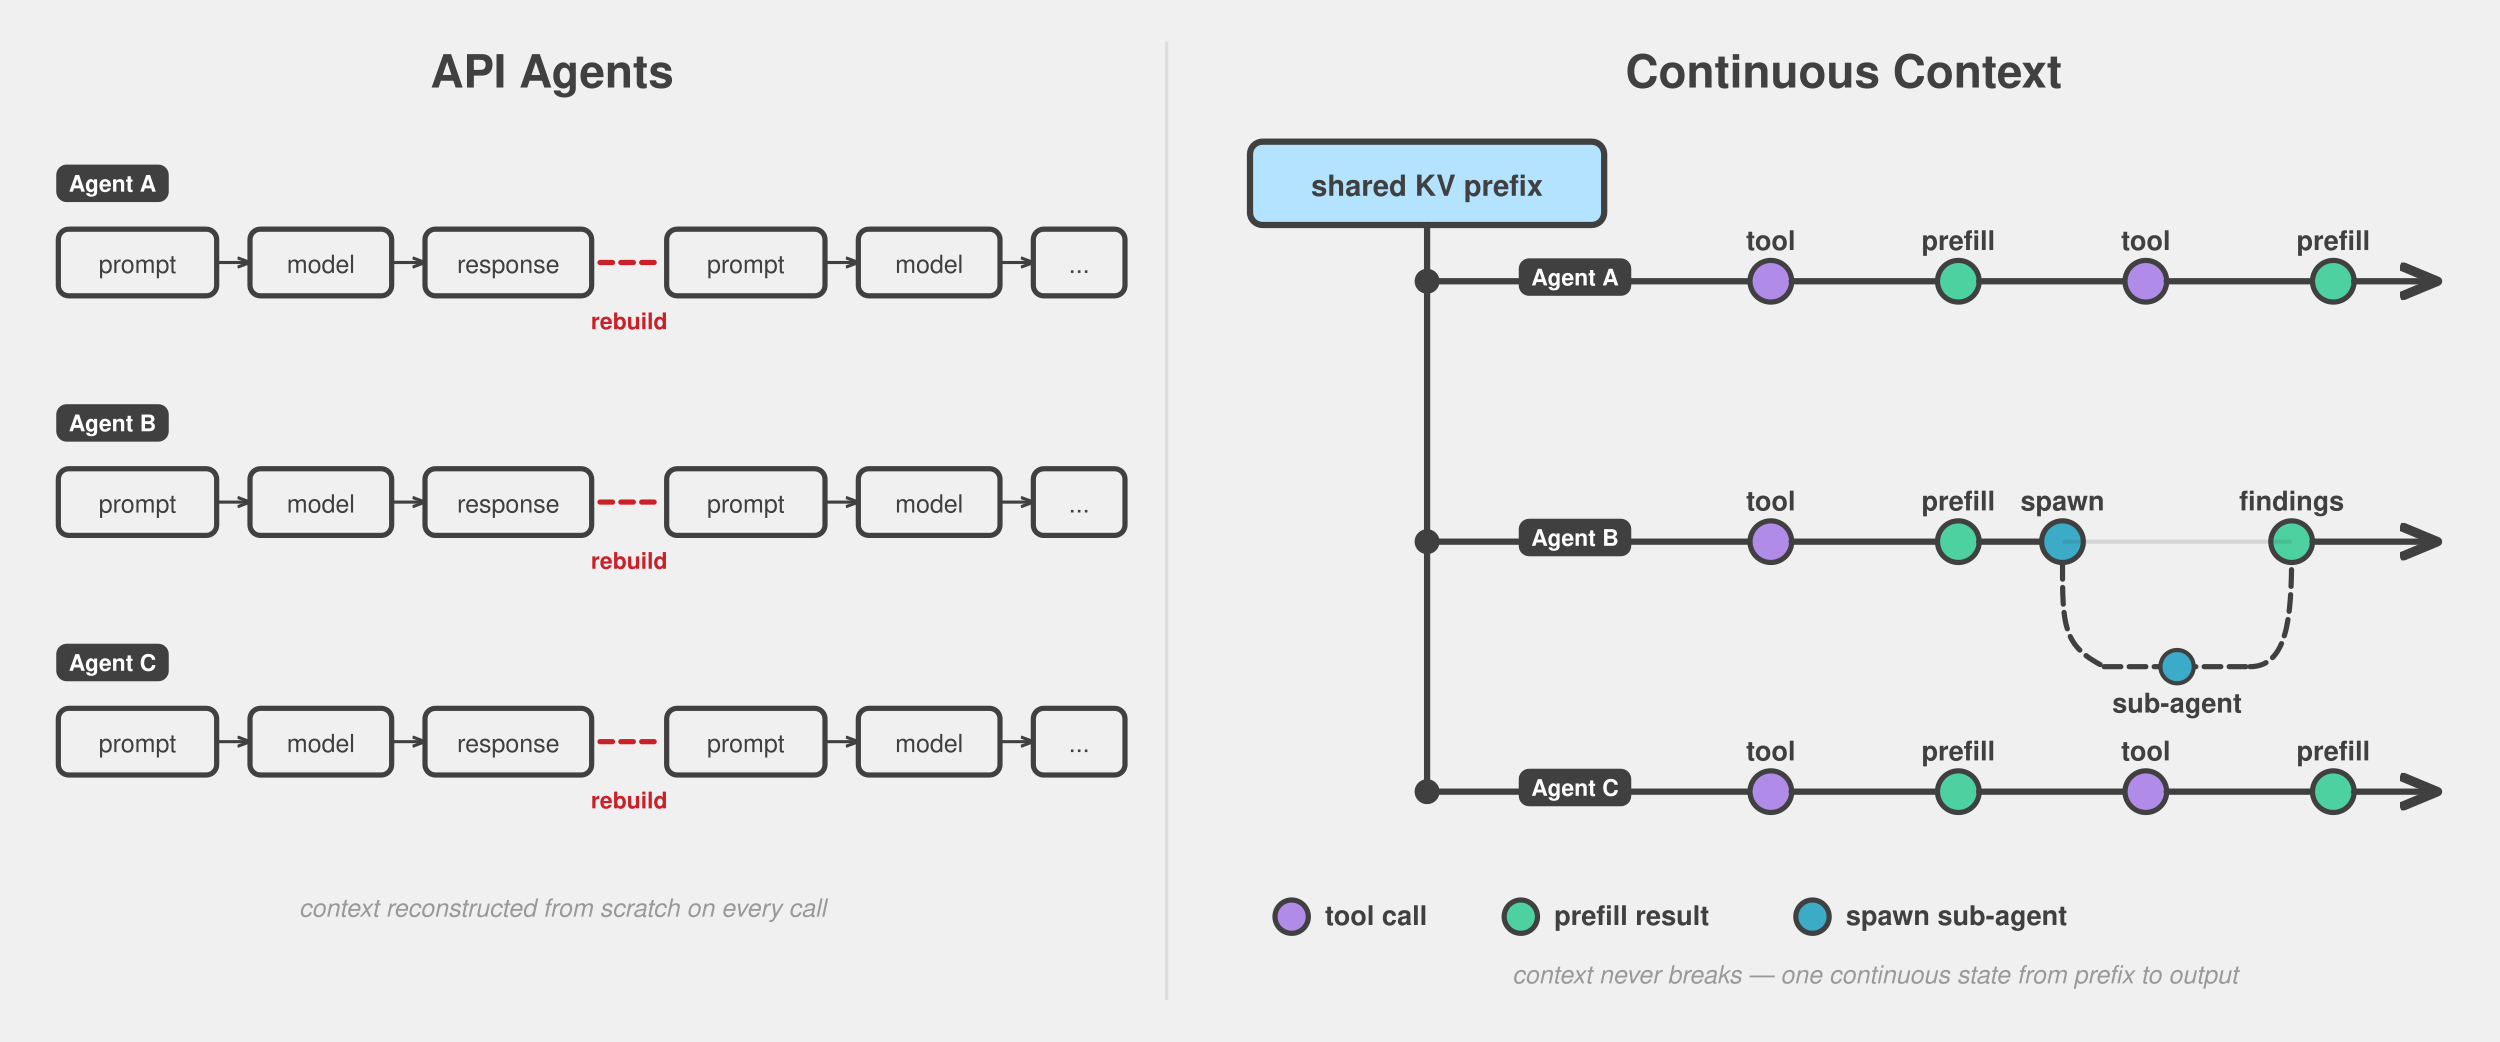
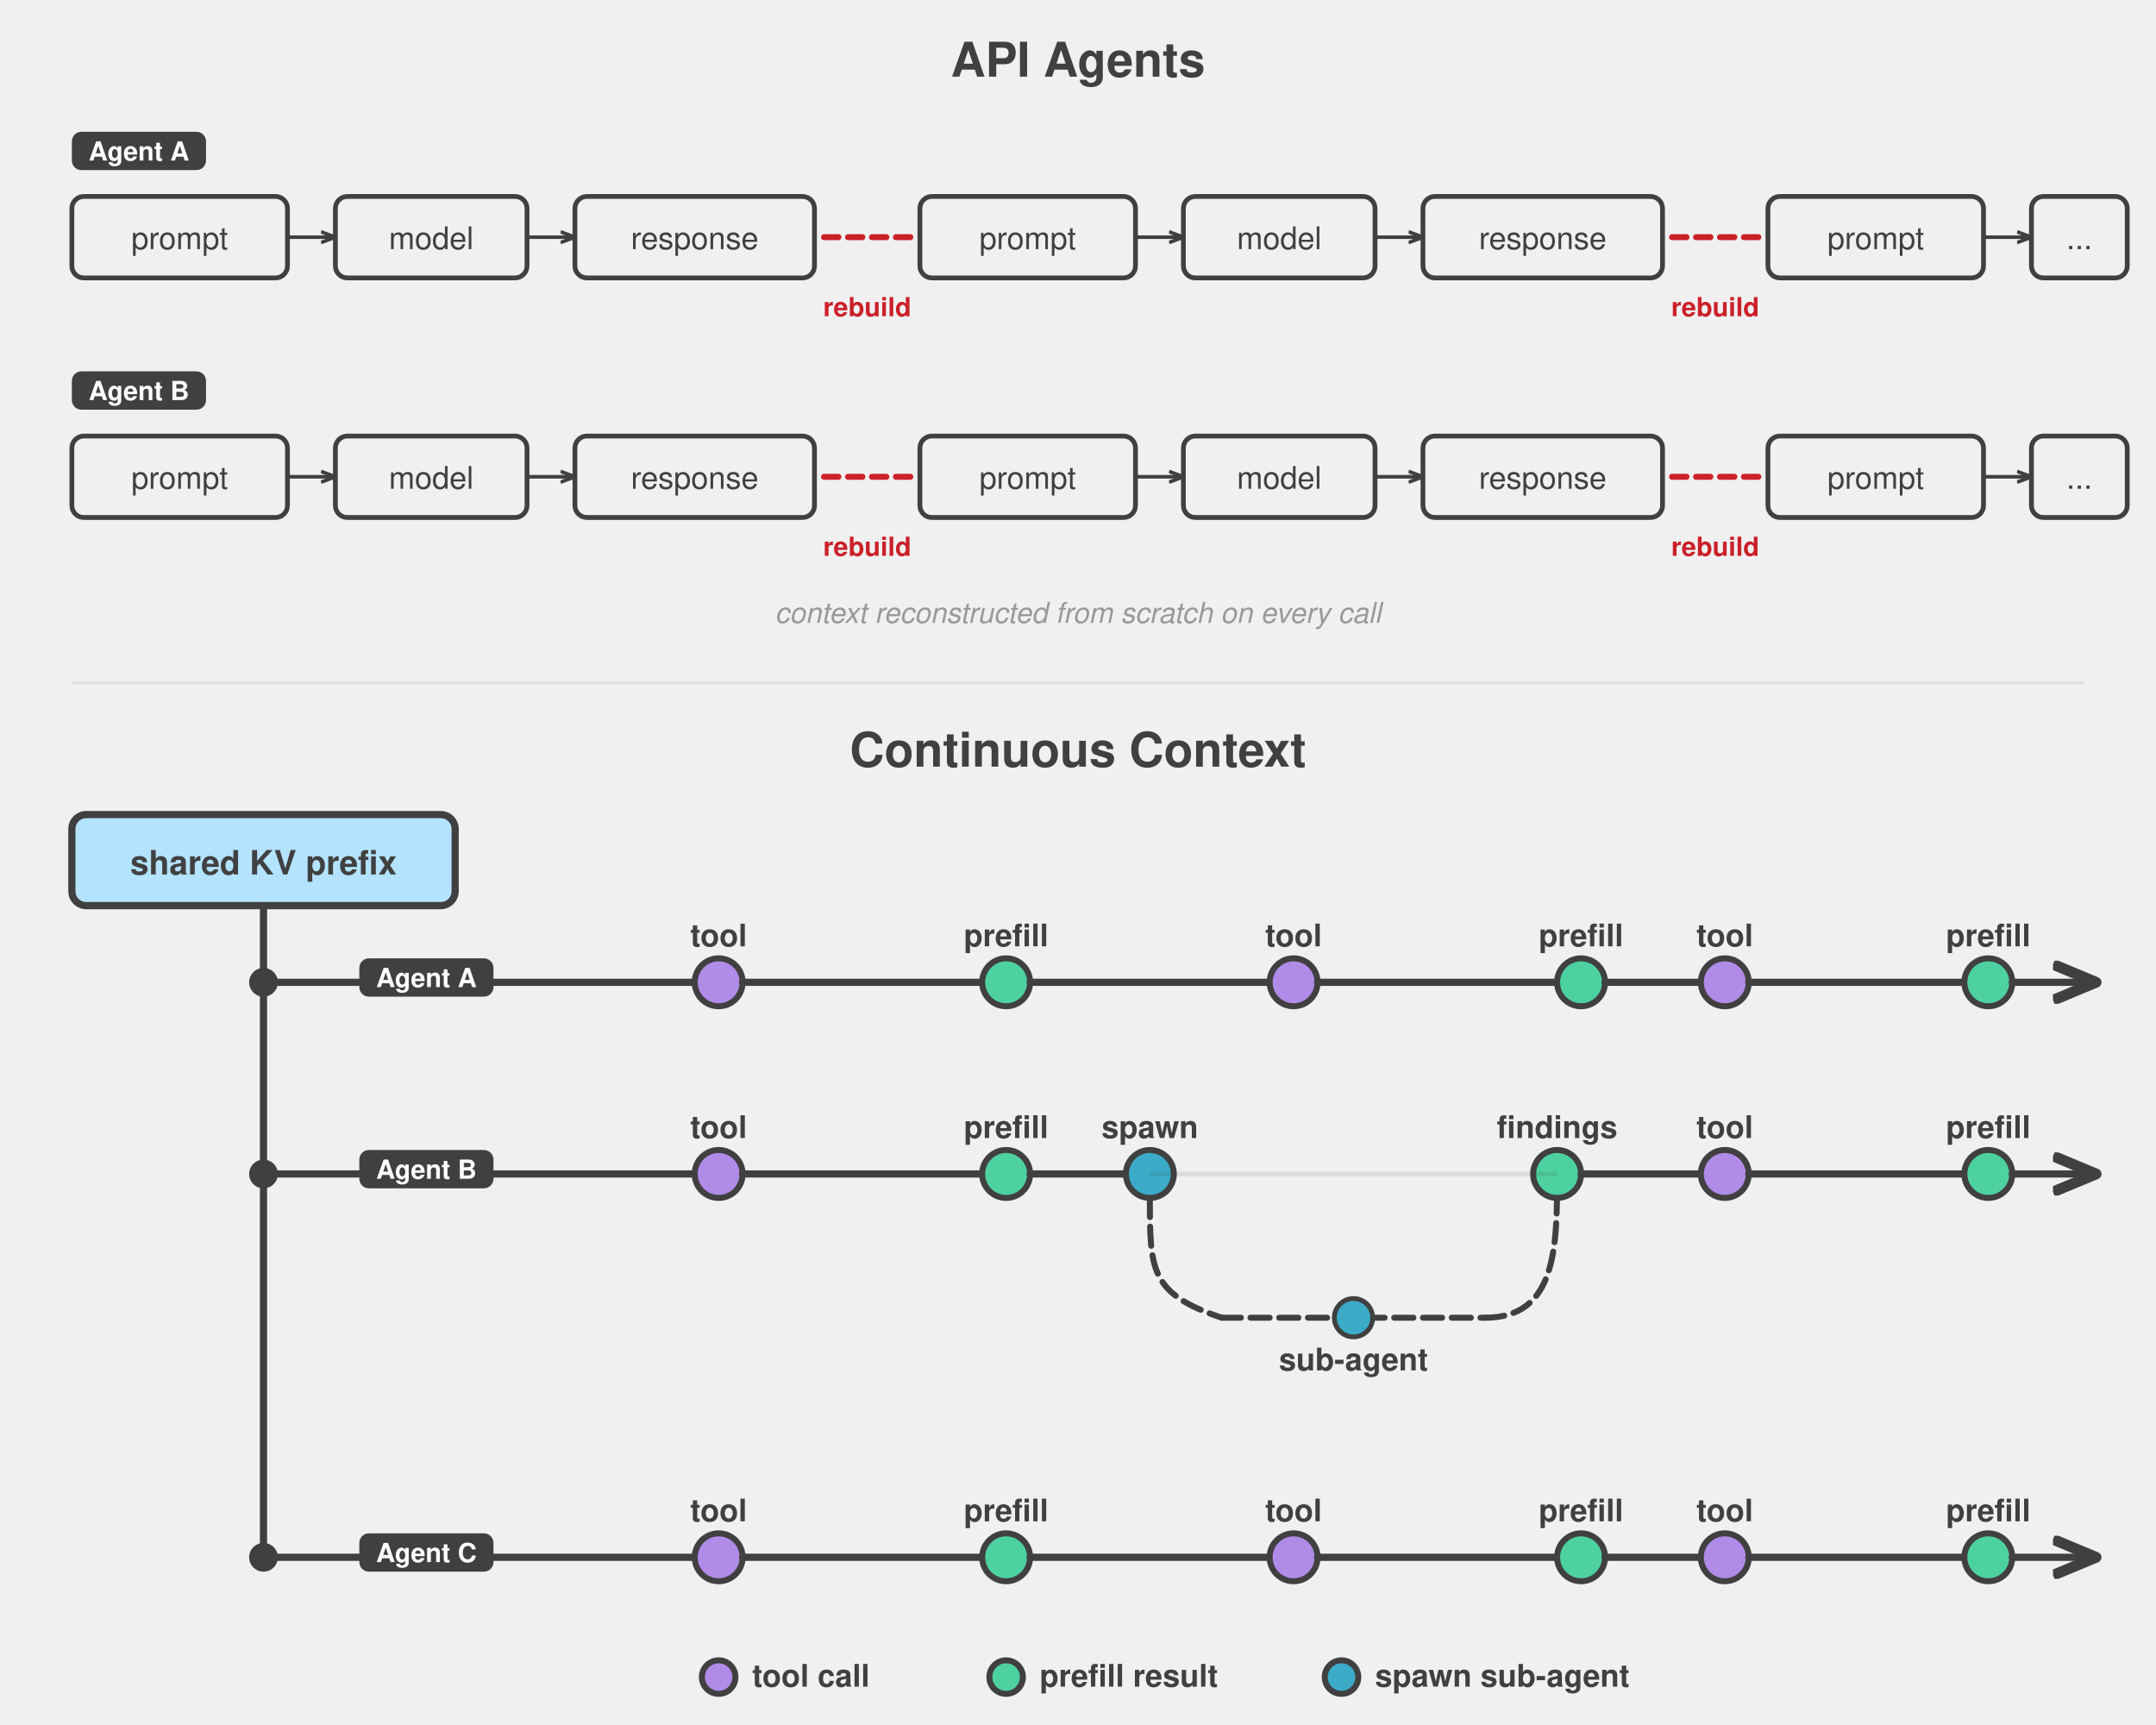
- <svg xmlns="http://www.w3.org/2000/svg" viewBox="0 0 1200 500" font-family="-apple-system, 'Segoe UI', Helvetica, Arial, sans-serif">
+ <svg xmlns="http://www.w3.org/2000/svg" viewBox="0 0 900 720" font-family="-apple-system, 'Segoe UI', Helvetica, Arial, sans-serif">
  <style>
-     .title { font-size: 22px; font-weight: 700; fill: #404040; }
+     .title { font-size: 20px; font-weight: 700; fill: #404040; }
    .label { font-size: 13px; font-weight: 600; fill: #404040; }
-     .label-light { font-size: 13px; font-weight: 600; fill: #fff; }
    .note { font-size: 12px; fill: #999; font-style: italic; }
    .note-red { font-size: 11px; fill: #cb2028; font-weight: 600; }

-     /* API side — muted boxes */
-     .api-box { fill: #f0f0f0; stroke: #404040; stroke-width: 2.5; rx: 5; }
-     .api-box-text { font-size: 12px; fill: #404040; font-weight: 500; }
+     .api-box { fill: #f0f0f0; stroke: #404040; stroke-width: 2; rx: 5; }
+     .api-box-text { font-size: 13px; fill: #404040; font-weight: 500; }
    .api-line { stroke: #404040; stroke-width: 1.5; stroke-linecap: round; }
    .api-gap { stroke: #cb2028; stroke-width: 2.5; stroke-linecap: round; stroke-dasharray: 6 4; }

-     /* CC side — bold colored */
    .cc-trunk { stroke: #404040; stroke-width: 3; stroke-linecap: round; }
    .cc-branch { stroke: #404040; stroke-width: 3; stroke-linecap: round; }
    .cc-sub { stroke: #404040; stroke-width: 2.5; stroke-linecap: round; stroke-dasharray: 8 4; }
    .cc-prefix { fill: #B3E3FF; stroke: #404040; stroke-width: 3; rx: 6; }
    .cc-prefix-text { font-size: 14px; font-weight: 700; fill: #404040; }
    .node-tool { fill: #B18BE8; stroke: #404040; stroke-width: 2.5; }
    .node-prefill { fill: #4ED1A1; stroke: #404040; stroke-width: 2.5; }
    .node-spawn { fill: #3babc8; stroke: #404040; stroke-width: 2.5; }
    .node-return { fill: #4ED1A1; stroke: #404040; stroke-width: 2.5; }
-     .agent-tag { fill: #404040; stroke: #404040; stroke-width: 2; rx: 4; }
+     .agent-tag { fill: #404040; stroke: none; rx: 4; }
    .agent-tag-text { font-size: 11px; font-weight: 700; fill: #fff; }

-     .divider { stroke: #ddd; stroke-width: 1.5; }
- 
-     /* Arrow markers */
-     .arrow-dark { fill: #404040; }
-     .arrow-teal { fill: #4ED1A1; }
+     .divider { stroke: #ddd; stroke-width: 1; }
  </style>
  <defs>
    <marker id="arr" markerWidth="5" markerHeight="4" refX="4" refY="2" orient="auto">
      <path d="M0,0.5 L4,2 L0,3.5" fill="none" stroke="#404040" stroke-width="1" stroke-linejoin="round" />
    </marker>
    <marker id="arr-branch" markerWidth="7" markerHeight="6" refX="6" refY="3" orient="auto">
      <path d="M0,0.5 L6,3 L0,5.5" fill="none" stroke="#404040" stroke-width="1.5" stroke-linejoin="round" />
    </marker>
  </defs>
-   <line x1="560" y1="20" x2="560" y2="480" class="divider" />
-   <text x="265" y="42" class="title" text-anchor="middle">API Agents</text>
-   <rect x="28" y="80" width="52" height="16" class="agent-tag" />
-   <text x="54" y="92" class="agent-tag-text" text-anchor="middle">Agent A</text>
-   <rect x="28" y="110" width="76" height="32" class="api-box" />
-   <text x="66" y="131" class="api-box-text" text-anchor="middle">prompt</text>
-   <line x1="104" y1="126" x2="120" y2="126" class="api-line" marker-end="url(#arr)" />
-   <rect x="120" y="110" width="68" height="32" class="api-box" />
-   <text x="154" y="131" class="api-box-text" text-anchor="middle">model</text>
-   <line x1="188" y1="126" x2="204" y2="126" class="api-line" marker-end="url(#arr)" />
-   <rect x="204" y="110" width="80" height="32" class="api-box" />
-   <text x="244" y="131" class="api-box-text" text-anchor="middle">response</text>
-   <line x1="288" y1="126" x2="316" y2="126" class="api-gap" />
-   <text x="302" y="158" class="note-red" text-anchor="middle">rebuild</text>
-   <rect x="320" y="110" width="76" height="32" class="api-box" />
-   <text x="358" y="131" class="api-box-text" text-anchor="middle">prompt</text>
-   <line x1="396" y1="126" x2="412" y2="126" class="api-line" marker-end="url(#arr)" />
-   <rect x="412" y="110" width="68" height="32" class="api-box" />
-   <text x="446" y="131" class="api-box-text" text-anchor="middle">model</text>
-   <line x1="480" y1="126" x2="496" y2="126" class="api-line" marker-end="url(#arr)" />
-   <rect x="496" y="110" width="44" height="32" class="api-box" />
-   <text x="518" y="131" class="api-box-text" text-anchor="middle">...</text>
-   <rect x="28" y="195" width="52" height="16" class="agent-tag" />
-   <text x="54" y="207" class="agent-tag-text" text-anchor="middle">Agent B</text>
-   <rect x="28" y="225" width="76" height="32" class="api-box" />
-   <text x="66" y="246" class="api-box-text" text-anchor="middle">prompt</text>
-   <line x1="104" y1="241" x2="120" y2="241" class="api-line" marker-end="url(#arr)" />
-   <rect x="120" y="225" width="68" height="32" class="api-box" />
-   <text x="154" y="246" class="api-box-text" text-anchor="middle">model</text>
-   <line x1="188" y1="241" x2="204" y2="241" class="api-line" marker-end="url(#arr)" />
-   <rect x="204" y="225" width="80" height="32" class="api-box" />
-   <text x="244" y="246" class="api-box-text" text-anchor="middle">response</text>
-   <line x1="288" y1="241" x2="316" y2="241" class="api-gap" />
-   <text x="302" y="273" class="note-red" text-anchor="middle">rebuild</text>
-   <rect x="320" y="225" width="76" height="32" class="api-box" />
-   <text x="358" y="246" class="api-box-text" text-anchor="middle">prompt</text>
-   <line x1="396" y1="241" x2="412" y2="241" class="api-line" marker-end="url(#arr)" />
-   <rect x="412" y="225" width="68" height="32" class="api-box" />
-   <text x="446" y="246" class="api-box-text" text-anchor="middle">model</text>
-   <line x1="480" y1="241" x2="496" y2="241" class="api-line" marker-end="url(#arr)" />
-   <rect x="496" y="225" width="44" height="32" class="api-box" />
-   <text x="518" y="246" class="api-box-text" text-anchor="middle">...</text>
-   <rect x="28" y="310" width="52" height="16" class="agent-tag" />
-   <text x="54" y="322" class="agent-tag-text" text-anchor="middle">Agent C</text>
-   <rect x="28" y="340" width="76" height="32" class="api-box" />
-   <text x="66" y="361" class="api-box-text" text-anchor="middle">prompt</text>
-   <line x1="104" y1="356" x2="120" y2="356" class="api-line" marker-end="url(#arr)" />
-   <rect x="120" y="340" width="68" height="32" class="api-box" />
-   <text x="154" y="361" class="api-box-text" text-anchor="middle">model</text>
-   <line x1="188" y1="356" x2="204" y2="356" class="api-line" marker-end="url(#arr)" />
-   <rect x="204" y="340" width="80" height="32" class="api-box" />
-   <text x="244" y="361" class="api-box-text" text-anchor="middle">response</text>
-   <line x1="288" y1="356" x2="316" y2="356" class="api-gap" />
-   <text x="302" y="388" class="note-red" text-anchor="middle">rebuild</text>
-   <rect x="320" y="340" width="76" height="32" class="api-box" />
-   <text x="358" y="361" class="api-box-text" text-anchor="middle">prompt</text>
-   <line x1="396" y1="356" x2="412" y2="356" class="api-line" marker-end="url(#arr)" />
-   <rect x="412" y="340" width="68" height="32" class="api-box" />
-   <text x="446" y="361" class="api-box-text" text-anchor="middle">model</text>
-   <line x1="480" y1="356" x2="496" y2="356" class="api-line" marker-end="url(#arr)" />
-   <rect x="496" y="340" width="44" height="32" class="api-box" />
-   <text x="518" y="361" class="api-box-text" text-anchor="middle">...</text>
-   <text x="270" y="440" class="note" text-anchor="middle">context reconstructed from scratch on every call</text>
-   <text x="885" y="42" class="title" text-anchor="middle">Continuous Context</text>
-   <rect x="600" y="68" width="170" height="40" class="cc-prefix" />
-   <text x="685" y="94" class="cc-prefix-text" text-anchor="middle">shared KV prefix</text>
-   <line x1="685" y1="108" x2="685" y2="380" class="cc-trunk" />
-   <circle cx="685" cy="135" r="6" fill="#404040" />
-   <line x1="691" y1="135" x2="730" y2="135" class="cc-branch" />
-   <rect x="730" y="125" width="52" height="16" class="agent-tag" />
-   <text x="756" y="137" class="agent-tag-text" text-anchor="middle">Agent A</text>
-   <line x1="782" y1="135" x2="850" y2="135" class="cc-branch" />
-   <circle cx="850" cy="135" r="10" class="node-tool" />
-   <text x="850" y="120" class="label" text-anchor="middle">tool</text>
-   <line x1="860" y1="135" x2="940" y2="135" class="cc-branch" />
-   <circle cx="940" cy="135" r="10" class="node-prefill" />
-   <text x="940" y="120" class="label" text-anchor="middle">prefill</text>
-   <line x1="950" y1="135" x2="1030" y2="135" class="cc-branch" />
-   <circle cx="1030" cy="135" r="10" class="node-tool" />
-   <text x="1030" y="120" class="label" text-anchor="middle">tool</text>
-   <line x1="1040" y1="135" x2="1120" y2="135" class="cc-branch" />
-   <circle cx="1120" cy="135" r="10" class="node-prefill" />
-   <text x="1120" y="120" class="label" text-anchor="middle">prefill</text>
-   <line x1="1130" y1="135" x2="1170" y2="135" class="cc-branch" marker-end="url(#arr-branch)" />
-   <circle cx="685" cy="260" r="6" fill="#404040" />
-   <line x1="691" y1="260" x2="730" y2="260" class="cc-branch" />
-   <rect x="730" y="250" width="52" height="16" class="agent-tag" />
-   <text x="756" y="262" class="agent-tag-text" text-anchor="middle">Agent B</text>
-   <line x1="782" y1="260" x2="850" y2="260" class="cc-branch" />
-   <circle cx="850" cy="260" r="10" class="node-tool" />
-   <text x="850" y="245" class="label" text-anchor="middle">tool</text>
-   <line x1="860" y1="260" x2="940" y2="260" class="cc-branch" />
-   <circle cx="940" cy="260" r="10" class="node-prefill" />
-   <text x="940" y="245" class="label" text-anchor="middle">prefill</text>
-   <line x1="950" y1="260" x2="990" y2="260" class="cc-branch" />
-   <circle cx="990" cy="260" r="10" class="node-spawn" />
-   <text x="990" y="245" class="label" text-anchor="middle">spawn</text>
-   <path d="M990,270 C990,300 990,310 1010,320" class="cc-sub" fill="none" />
-   <line x1="1010" y1="320" x2="1080" y2="320" class="cc-sub" />
-   <circle cx="1045" cy="320" r="8" fill="#3babc8" stroke="#404040" stroke-width="2" />
-   <text x="1045" y="342" class="label" text-anchor="middle" font-size="11">sub-agent</text>
-   <path d="M1080,320 C1100,320 1100,290 1100,260" class="cc-sub" fill="none" />
-   <circle cx="1100" cy="260" r="10" class="node-return" />
-   <text x="1100" y="245" class="label" text-anchor="middle" font-size="11">findings</text>
-   <line x1="990" y1="260" x2="1100" y2="260" stroke="#404040" stroke-width="2" stroke-opacity="0.15" />
-   <line x1="1110" y1="260" x2="1170" y2="260" class="cc-branch" marker-end="url(#arr-branch)" />
-   <circle cx="685" cy="380" r="6" fill="#404040" />
-   <line x1="691" y1="380" x2="730" y2="380" class="cc-branch" />
-   <rect x="730" y="370" width="52" height="16" class="agent-tag" />
-   <text x="756" y="382" class="agent-tag-text" text-anchor="middle">Agent C</text>
-   <line x1="782" y1="380" x2="850" y2="380" class="cc-branch" />
-   <circle cx="850" cy="380" r="10" class="node-tool" />
-   <text x="850" y="365" class="label" text-anchor="middle">tool</text>
-   <line x1="860" y1="380" x2="940" y2="380" class="cc-branch" />
-   <circle cx="940" cy="380" r="10" class="node-prefill" />
-   <text x="940" y="365" class="label" text-anchor="middle">prefill</text>
-   <line x1="950" y1="380" x2="1030" y2="380" class="cc-branch" />
-   <circle cx="1030" cy="380" r="10" class="node-tool" />
-   <text x="1030" y="365" class="label" text-anchor="middle">tool</text>
-   <line x1="1040" y1="380" x2="1120" y2="380" class="cc-branch" />
-   <circle cx="1120" cy="380" r="10" class="node-prefill" />
-   <text x="1120" y="365" class="label" text-anchor="middle">prefill</text>
-   <line x1="1130" y1="380" x2="1170" y2="380" class="cc-branch" marker-end="url(#arr-branch)" />
-   <circle cx="620" cy="440" r="8" class="node-tool" />
-   <text x="636" y="444" class="label">tool call</text>
-   <circle cx="730" cy="440" r="8" class="node-prefill" />
-   <text x="746" y="444" class="label">prefill result</text>
-   <circle cx="870" cy="440" r="8" class="node-spawn" />
-   <text x="886" y="444" class="label">spawn sub-agent</text>
-   <text x="900" y="472" class="note" text-anchor="middle">context never breaks — one continuous state from prefix to output</text>
+   <text x="450" y="32" class="title" text-anchor="middle">API Agents</text>
+   <rect x="30" y="55" width="56" height="16" class="agent-tag" />
+   <text x="58" y="67" class="agent-tag-text" text-anchor="middle">Agent A</text>
+   <rect x="30" y="82" width="90" height="34" class="api-box" />
+   <text x="75" y="104" class="api-box-text" text-anchor="middle">prompt</text>
+   <line x1="120" y1="99" x2="140" y2="99" class="api-line" marker-end="url(#arr)" />
+   <rect x="140" y="82" width="80" height="34" class="api-box" />
+   <text x="180" y="104" class="api-box-text" text-anchor="middle">model</text>
+   <line x1="220" y1="99" x2="240" y2="99" class="api-line" marker-end="url(#arr)" />
+   <rect x="240" y="82" width="100" height="34" class="api-box" />
+   <text x="290" y="104" class="api-box-text" text-anchor="middle">response</text>
+   <line x1="344" y1="99" x2="380" y2="99" class="api-gap" />
+   <text x="362" y="132" class="note-red" text-anchor="middle">rebuild</text>
+   <rect x="384" y="82" width="90" height="34" class="api-box" />
+   <text x="429" y="104" class="api-box-text" text-anchor="middle">prompt</text>
+   <line x1="474" y1="99" x2="494" y2="99" class="api-line" marker-end="url(#arr)" />
+   <rect x="494" y="82" width="80" height="34" class="api-box" />
+   <text x="534" y="104" class="api-box-text" text-anchor="middle">model</text>
+   <line x1="574" y1="99" x2="594" y2="99" class="api-line" marker-end="url(#arr)" />
+   <rect x="594" y="82" width="100" height="34" class="api-box" />
+   <text x="644" y="104" class="api-box-text" text-anchor="middle">response</text>
+   <line x1="698" y1="99" x2="734" y2="99" class="api-gap" />
+   <text x="716" y="132" class="note-red" text-anchor="middle">rebuild</text>
+   <rect x="738" y="82" width="90" height="34" class="api-box" />
+   <text x="783" y="104" class="api-box-text" text-anchor="middle">prompt</text>
+   <line x1="828" y1="99" x2="848" y2="99" class="api-line" marker-end="url(#arr)" />
+   <rect x="848" y="82" width="40" height="34" class="api-box" />
+   <text x="868" y="104" class="api-box-text" text-anchor="middle">...</text>
+   <rect x="30" y="155" width="56" height="16" class="agent-tag" />
+   <text x="58" y="167" class="agent-tag-text" text-anchor="middle">Agent B</text>
+   <rect x="30" y="182" width="90" height="34" class="api-box" />
+   <text x="75" y="204" class="api-box-text" text-anchor="middle">prompt</text>
+   <line x1="120" y1="199" x2="140" y2="199" class="api-line" marker-end="url(#arr)" />
+   <rect x="140" y="182" width="80" height="34" class="api-box" />
+   <text x="180" y="204" class="api-box-text" text-anchor="middle">model</text>
+   <line x1="220" y1="199" x2="240" y2="199" class="api-line" marker-end="url(#arr)" />
+   <rect x="240" y="182" width="100" height="34" class="api-box" />
+   <text x="290" y="204" class="api-box-text" text-anchor="middle">response</text>
+   <line x1="344" y1="199" x2="380" y2="199" class="api-gap" />
+   <text x="362" y="232" class="note-red" text-anchor="middle">rebuild</text>
+   <rect x="384" y="182" width="90" height="34" class="api-box" />
+   <text x="429" y="204" class="api-box-text" text-anchor="middle">prompt</text>
+   <line x1="474" y1="199" x2="494" y2="199" class="api-line" marker-end="url(#arr)" />
+   <rect x="494" y="182" width="80" height="34" class="api-box" />
+   <text x="534" y="204" class="api-box-text" text-anchor="middle">model</text>
+   <line x1="574" y1="199" x2="594" y2="199" class="api-line" marker-end="url(#arr)" />
+   <rect x="594" y="182" width="100" height="34" class="api-box" />
+   <text x="644" y="204" class="api-box-text" text-anchor="middle">response</text>
+   <line x1="698" y1="199" x2="734" y2="199" class="api-gap" />
+   <text x="716" y="232" class="note-red" text-anchor="middle">rebuild</text>
+   <rect x="738" y="182" width="90" height="34" class="api-box" />
+   <text x="783" y="204" class="api-box-text" text-anchor="middle">prompt</text>
+   <line x1="828" y1="199" x2="848" y2="199" class="api-line" marker-end="url(#arr)" />
+   <rect x="848" y="182" width="40" height="34" class="api-box" />
+   <text x="868" y="204" class="api-box-text" text-anchor="middle">...</text>
+   <text x="450" y="260" class="note" text-anchor="middle">context reconstructed from scratch on every call</text>
+   <line x1="30" y1="285" x2="870" y2="285" class="divider" />
+   <text x="450" y="320" class="title" text-anchor="middle">Continuous Context</text>
+   <rect x="30" y="340" width="160" height="38" class="cc-prefix" />
+   <text x="110" y="365" class="cc-prefix-text" text-anchor="middle">shared KV prefix</text>
+   <line x1="110" y1="378" x2="110" y2="650" class="cc-trunk" />
+   <circle cx="110" cy="410" r="6" fill="#404040" />
+   <line x1="116" y1="410" x2="150" y2="410" class="cc-branch" />
+   <rect x="150" y="400" width="56" height="16" class="agent-tag" />
+   <text x="178" y="412" class="agent-tag-text" text-anchor="middle">Agent A</text>
+   <line x1="206" y1="410" x2="300" y2="410" class="cc-branch" />
+   <circle cx="300" cy="410" r="10" class="node-tool" />
+   <text x="300" y="395" class="label" text-anchor="middle">tool</text>
+   <line x1="310" y1="410" x2="420" y2="410" class="cc-branch" />
+   <circle cx="420" cy="410" r="10" class="node-prefill" />
+   <text x="420" y="395" class="label" text-anchor="middle">prefill</text>
+   <line x1="430" y1="410" x2="540" y2="410" class="cc-branch" />
+   <circle cx="540" cy="410" r="10" class="node-tool" />
+   <text x="540" y="395" class="label" text-anchor="middle">tool</text>
+   <line x1="550" y1="410" x2="660" y2="410" class="cc-branch" />
+   <circle cx="660" cy="410" r="10" class="node-prefill" />
+   <text x="660" y="395" class="label" text-anchor="middle">prefill</text>
+   <line x1="670" y1="410" x2="720" y2="410" class="cc-branch" />
+   <circle cx="720" cy="410" r="10" class="node-tool" />
+   <text x="720" y="395" class="label" text-anchor="middle">tool</text>
+   <line x1="730" y1="410" x2="830" y2="410" class="cc-branch" />
+   <circle cx="830" cy="410" r="10" class="node-prefill" />
+   <text x="830" y="395" class="label" text-anchor="middle">prefill</text>
+   <line x1="840" y1="410" x2="875" y2="410" class="cc-branch" marker-end="url(#arr-branch)" />
+   <circle cx="110" cy="490" r="6" fill="#404040" />
+   <line x1="116" y1="490" x2="150" y2="490" class="cc-branch" />
+   <rect x="150" y="480" width="56" height="16" class="agent-tag" />
+   <text x="178" y="492" class="agent-tag-text" text-anchor="middle">Agent B</text>
+   <line x1="206" y1="490" x2="300" y2="490" class="cc-branch" />
+   <circle cx="300" cy="490" r="10" class="node-tool" />
+   <text x="300" y="475" class="label" text-anchor="middle">tool</text>
+   <line x1="310" y1="490" x2="420" y2="490" class="cc-branch" />
+   <circle cx="420" cy="490" r="10" class="node-prefill" />
+   <text x="420" y="475" class="label" text-anchor="middle">prefill</text>
+   <line x1="430" y1="490" x2="480" y2="490" class="cc-branch" />
+   <circle cx="480" cy="490" r="10" class="node-spawn" />
+   <text x="480" y="475" class="label" text-anchor="middle">spawn</text>
+   <path d="M480,500 C480,530 480,540 510,550" class="cc-sub" fill="none" />
+   <line x1="510" y1="550" x2="620" y2="550" class="cc-sub" />
+   <circle cx="565" cy="550" r="8" fill="#3babc8" stroke="#404040" stroke-width="2" />
+   <text x="565" y="572" class="label" text-anchor="middle" font-size="11">sub-agent</text>
+   <path d="M620,550 C650,550 650,520 650,490" class="cc-sub" fill="none" />
+   <circle cx="650" cy="490" r="10" class="node-return" />
+   <text x="650" y="475" class="label" text-anchor="middle" font-size="11">findings</text>
+   <line x1="480" y1="490" x2="650" y2="490" stroke="#404040" stroke-width="2" stroke-opacity="0.12" />
+   <line x1="660" y1="490" x2="720" y2="490" class="cc-branch" />
+   <circle cx="720" cy="490" r="10" class="node-tool" />
+   <text x="720" y="475" class="label" text-anchor="middle">tool</text>
+   <line x1="730" y1="490" x2="830" y2="490" class="cc-branch" />
+   <circle cx="830" cy="490" r="10" class="node-prefill" />
+   <text x="830" y="475" class="label" text-anchor="middle">prefill</text>
+   <line x1="840" y1="490" x2="875" y2="490" class="cc-branch" marker-end="url(#arr-branch)" />
+   <circle cx="110" cy="650" r="6" fill="#404040" />
+   <line x1="116" y1="650" x2="150" y2="650" class="cc-branch" />
+   <rect x="150" y="640" width="56" height="16" class="agent-tag" />
+   <text x="178" y="652" class="agent-tag-text" text-anchor="middle">Agent C</text>
+   <line x1="206" y1="650" x2="300" y2="650" class="cc-branch" />
+   <circle cx="300" cy="650" r="10" class="node-tool" />
+   <text x="300" y="635" class="label" text-anchor="middle">tool</text>
+   <line x1="310" y1="650" x2="420" y2="650" class="cc-branch" />
+   <circle cx="420" cy="650" r="10" class="node-prefill" />
+   <text x="420" y="635" class="label" text-anchor="middle">prefill</text>
+   <line x1="430" y1="650" x2="540" y2="650" class="cc-branch" />
+   <circle cx="540" cy="650" r="10" class="node-tool" />
+   <text x="540" y="635" class="label" text-anchor="middle">tool</text>
+   <line x1="550" y1="650" x2="660" y2="650" class="cc-branch" />
+   <circle cx="660" cy="650" r="10" class="node-prefill" />
+   <text x="660" y="635" class="label" text-anchor="middle">prefill</text>
+   <line x1="670" y1="650" x2="720" y2="650" class="cc-branch" />
+   <circle cx="720" cy="650" r="10" class="node-tool" />
+   <text x="720" y="635" class="label" text-anchor="middle">tool</text>
+   <line x1="730" y1="650" x2="830" y2="650" class="cc-branch" />
+   <circle cx="830" cy="650" r="10" class="node-prefill" />
+   <text x="830" y="635" class="label" text-anchor="middle">prefill</text>
+   <line x1="840" y1="650" x2="875" y2="650" class="cc-branch" marker-end="url(#arr-branch)" />
+   <circle cx="300" cy="700" r="7" class="node-tool" />
+   <text x="314" y="704" class="label">tool call</text>
+   <circle cx="420" cy="700" r="7" class="node-prefill" />
+   <text x="434" y="704" class="label">prefill result</text>
+   <circle cx="560" cy="700" r="7" class="node-spawn" />
+   <text x="574" y="704" class="label">spawn sub-agent</text>
</svg>
